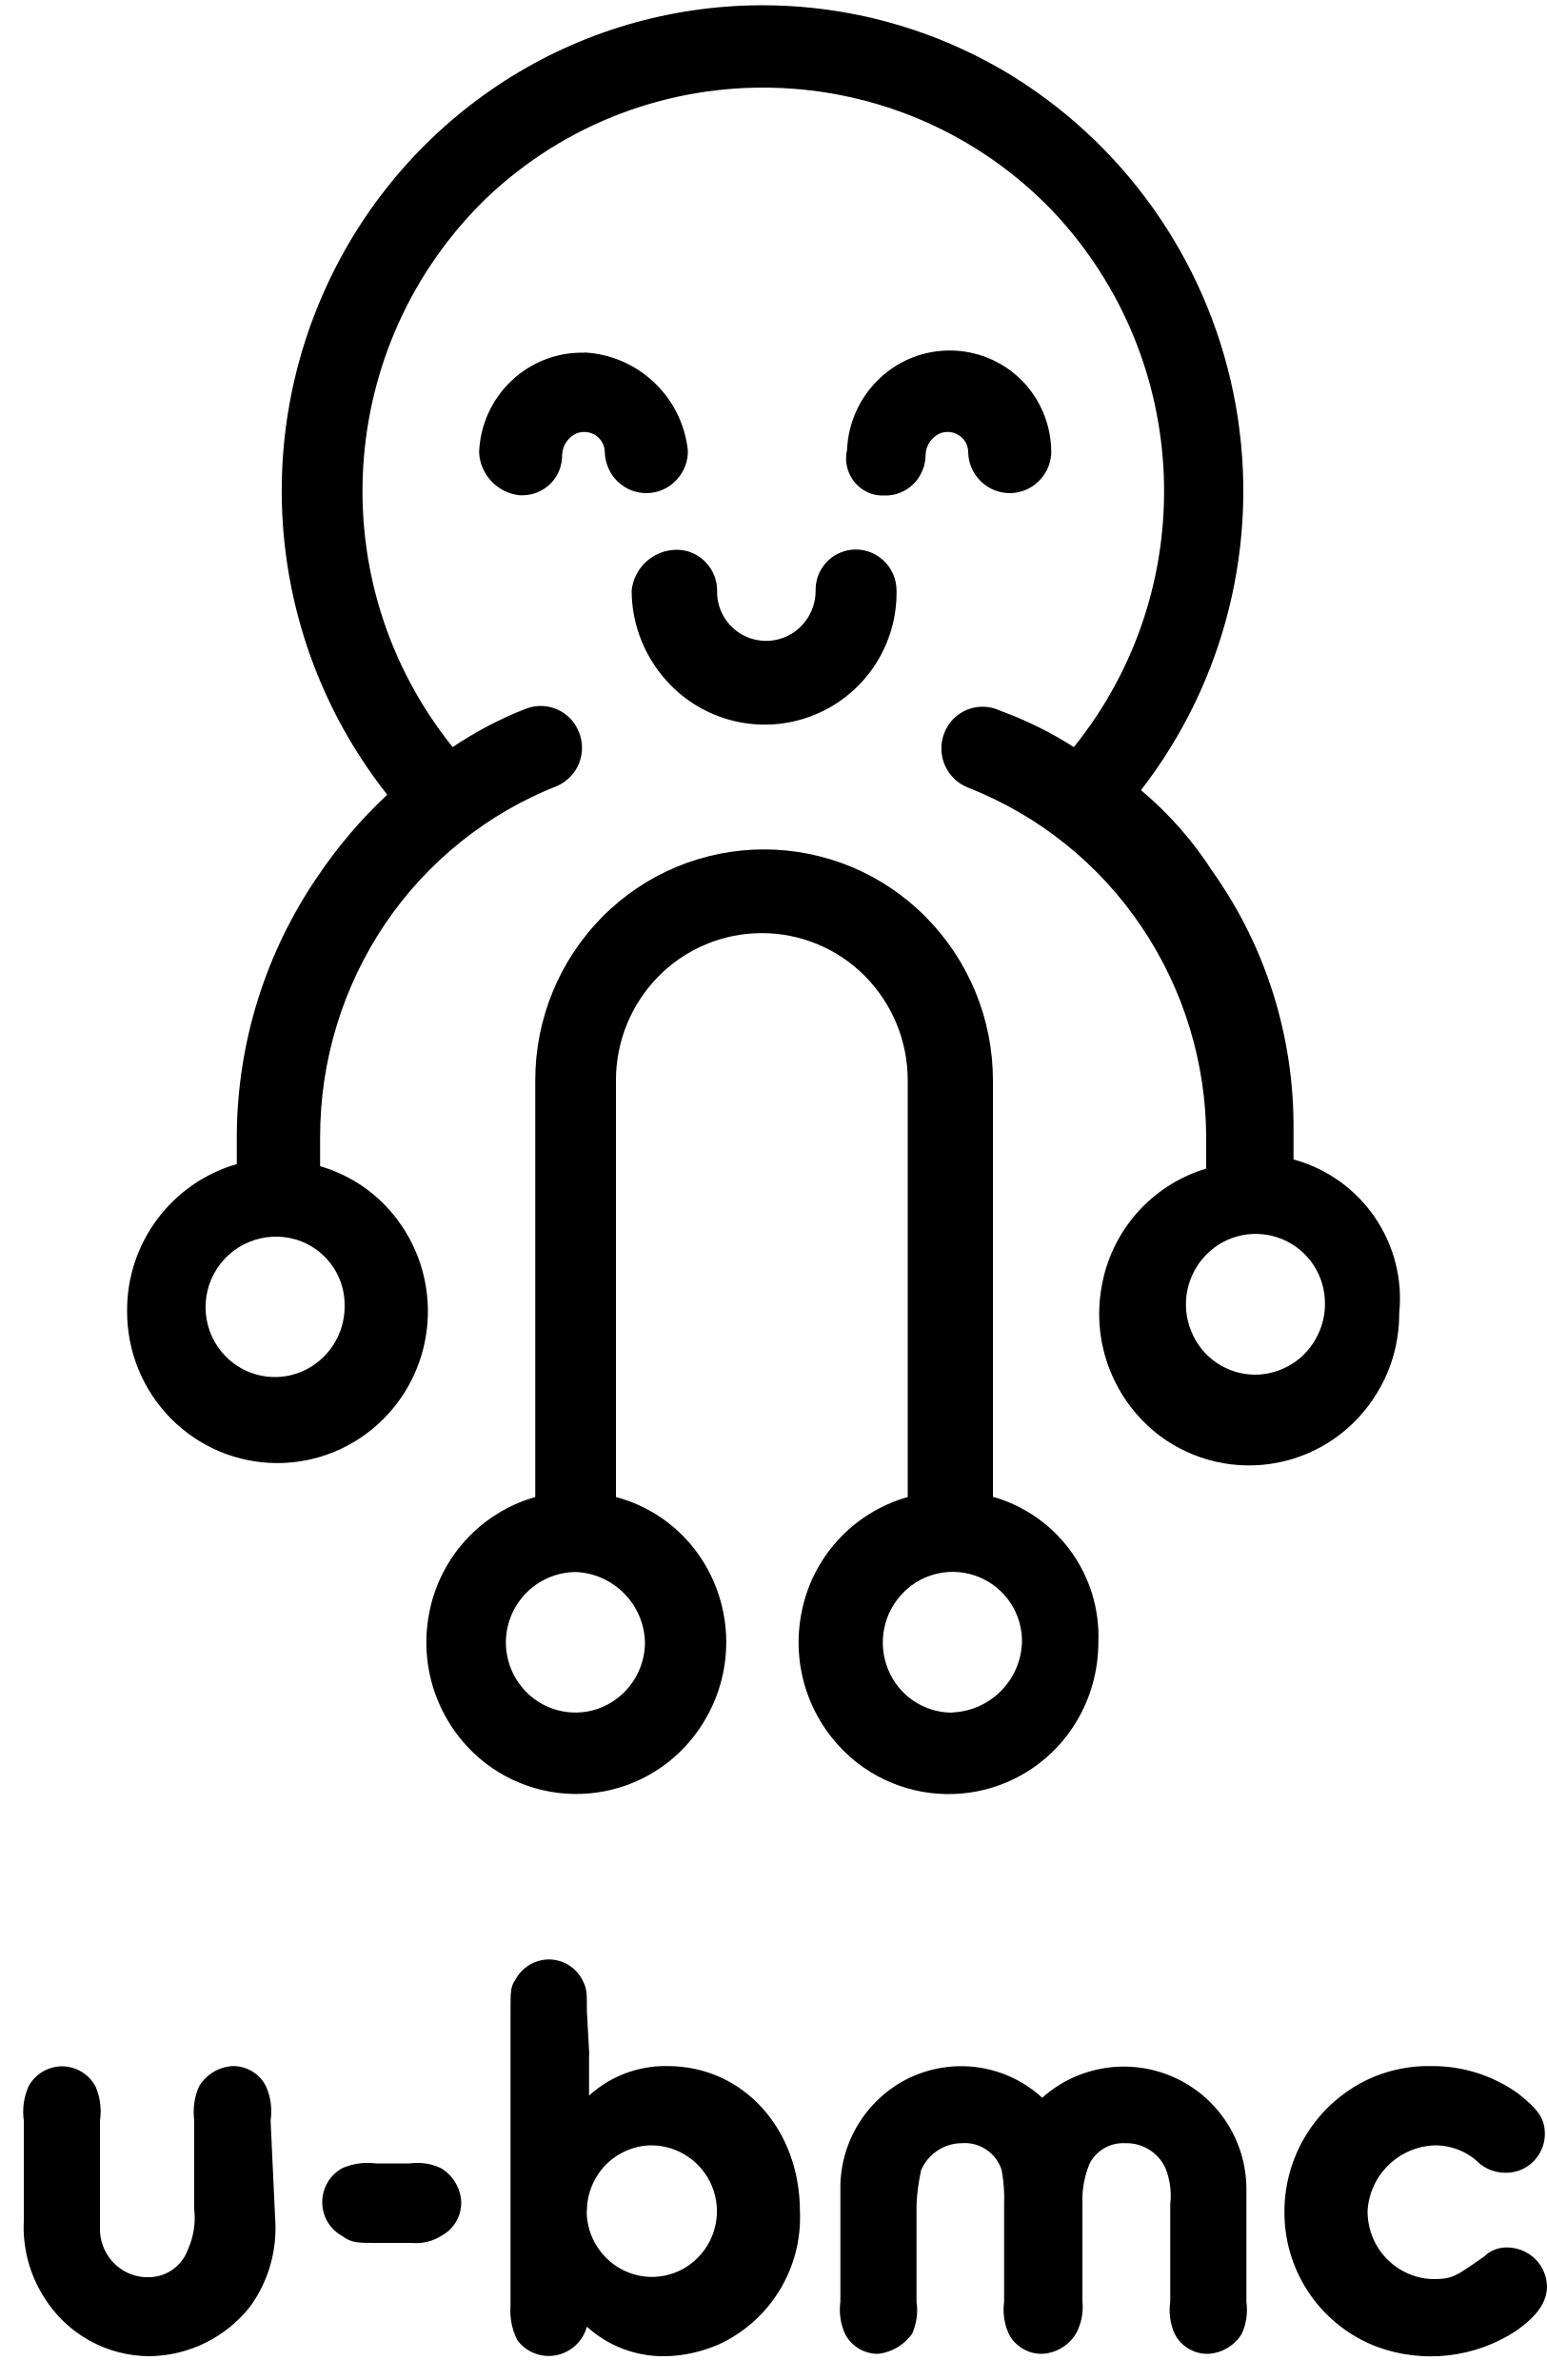
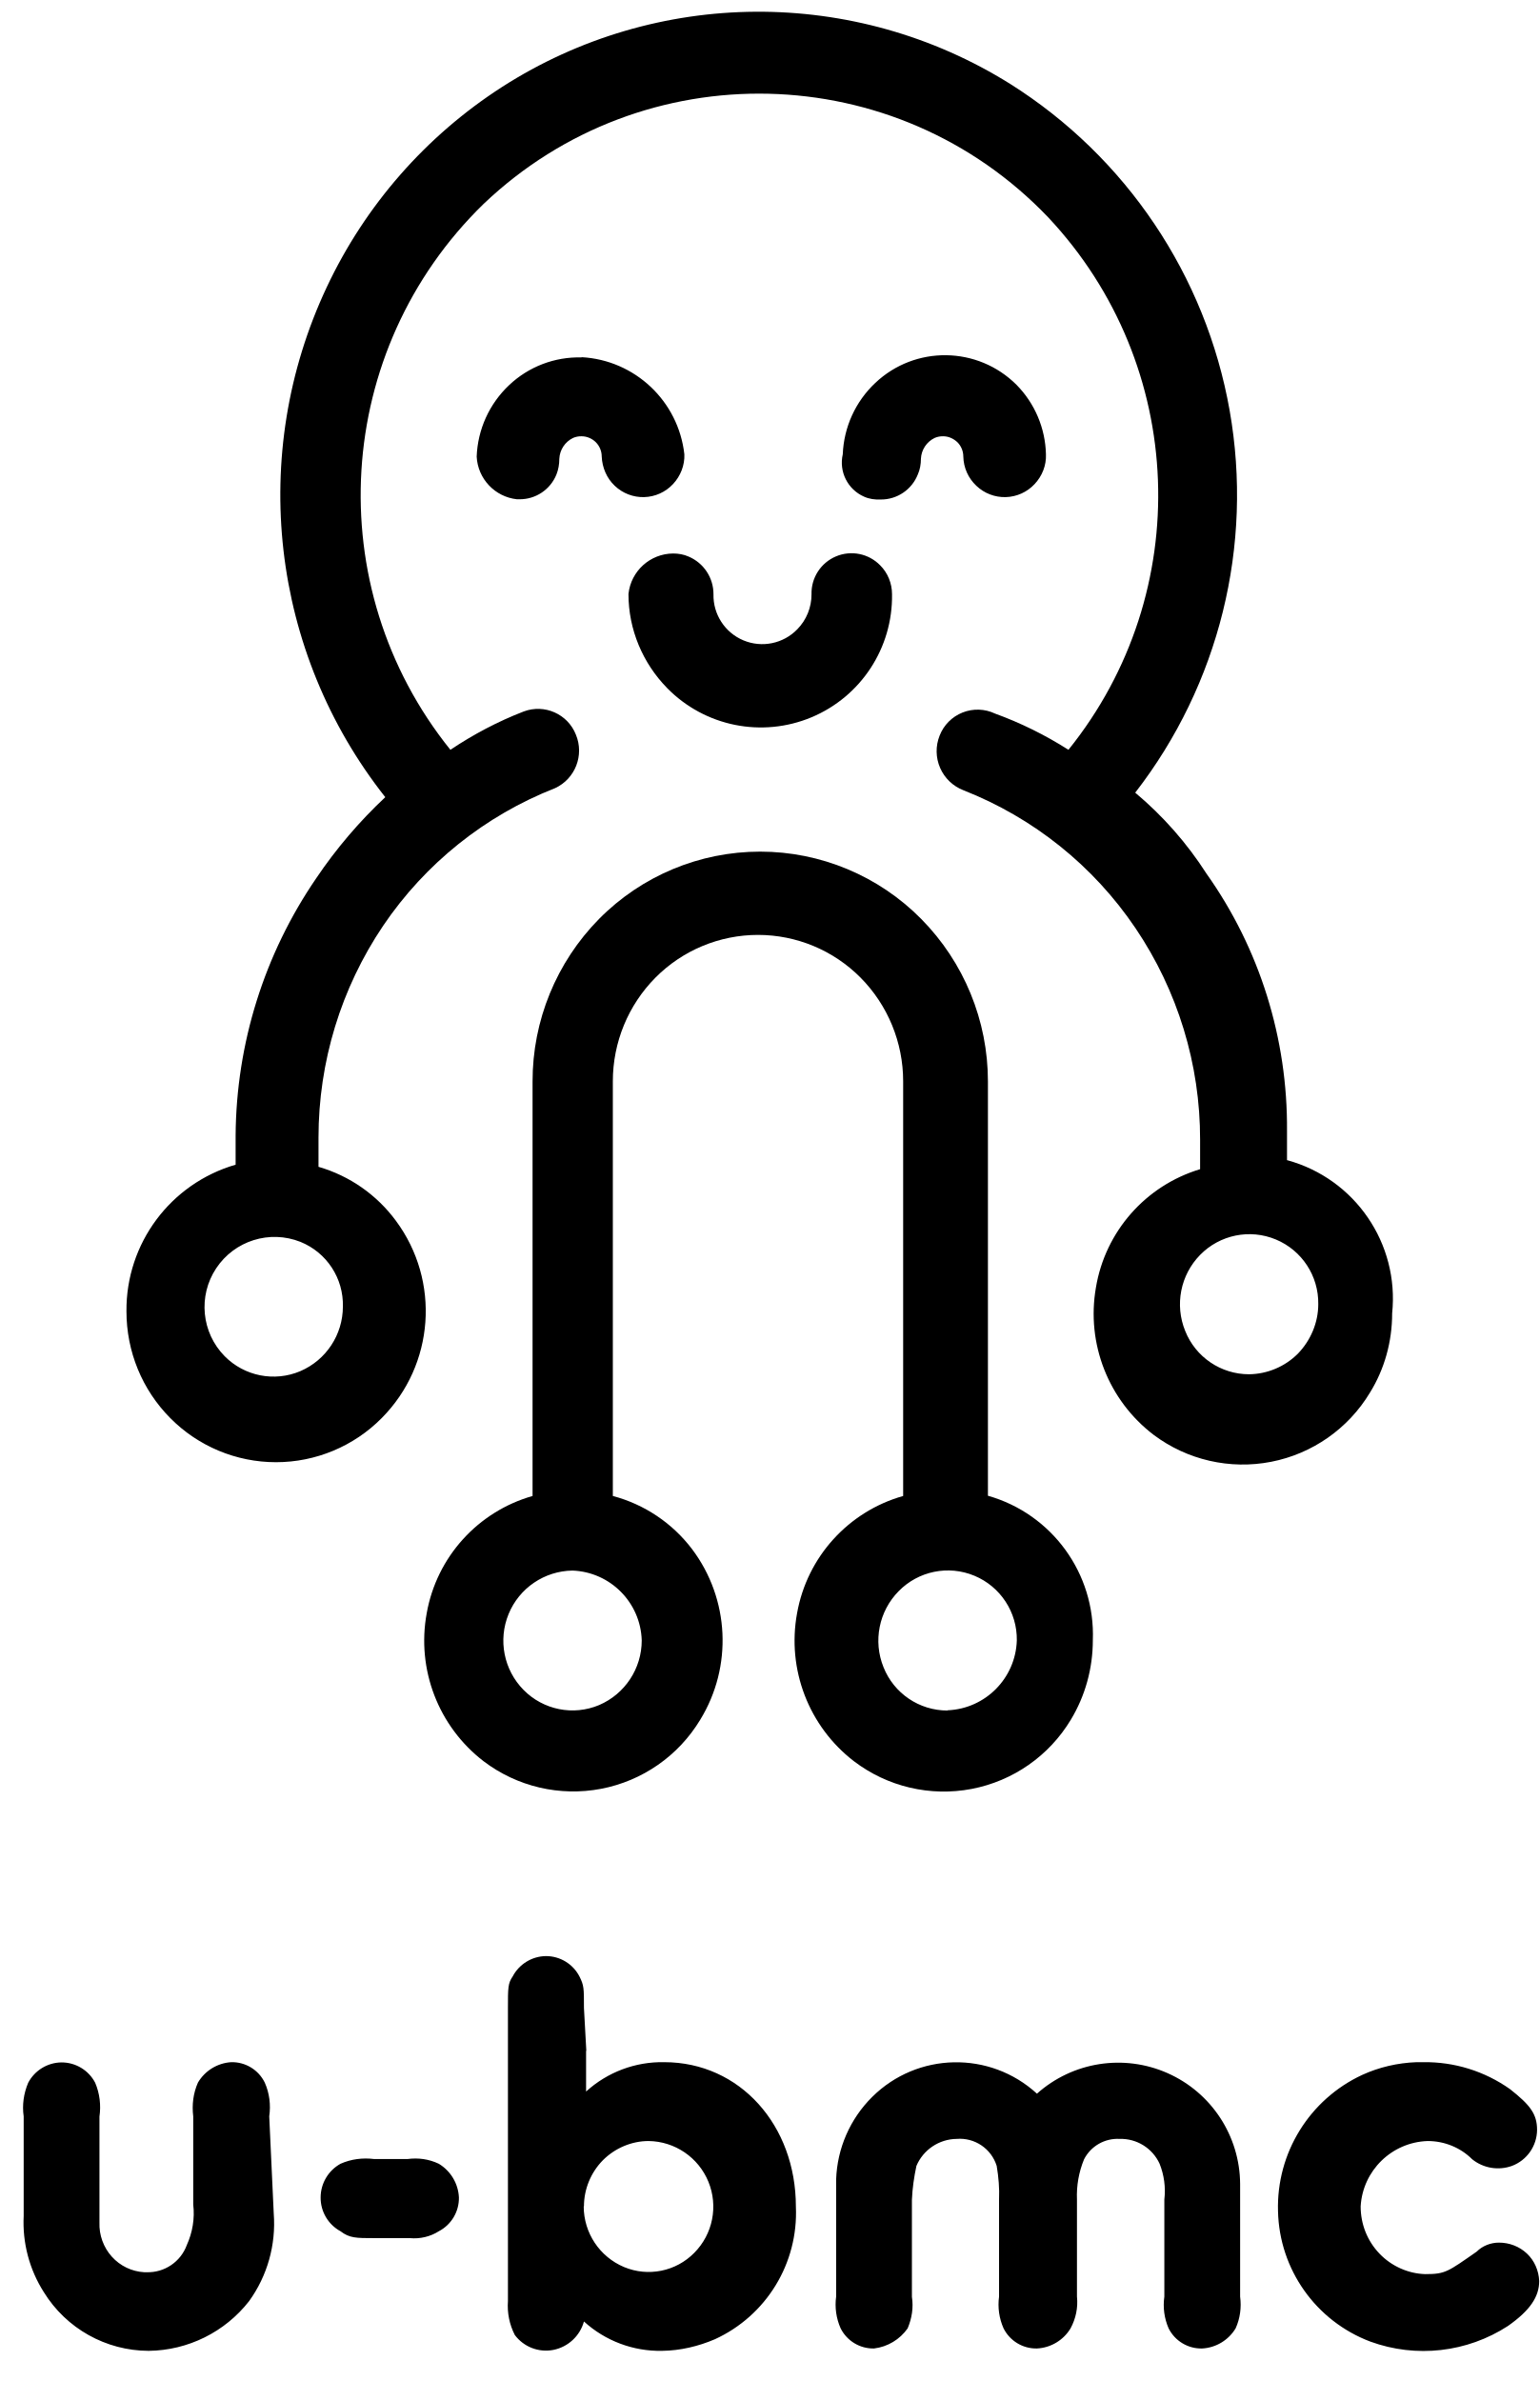
- <svg xmlns="http://www.w3.org/2000/svg" width="4rem" height="6.188rem" fill="none" viewBox="0 0 65 100">
+ <svg xmlns="http://www.w3.org/2000/svg" width="64" height="99" fill="none" viewBox="0 0 65 100">
  <path fill="currentColor" d="M54.35 48.72v-1.24c.03-3.89-1.15-7.69-3.4-10.86a15.07 15.07 0 0 0-3.01-3.42 20.52 20.52 0 0 0-5.28-29.93 20.05 20.05 0 0 0-21.46.13 20.34 20.34 0 0 0-7.4 8.45 20.6 20.6 0 0 0 2.47 21.54 20.03 20.03 0 0 0-2.92 3.43 19.44 19.44 0 0 0-3.4 10.85v1.24a6.39 6.39 0 0 0-4.61 6.19c0 1.7.66 3.31 1.85 4.51a6.28 6.28 0 0 0 8.93 0 6.41 6.41 0 0 0 .6-8.33A6.2 6.2 0 0 0 13.45 49v-1.23c0-3.2.95-6.31 2.73-8.95a15.66 15.66 0 0 1 7.26-5.81 1.75 1.75 0 0 0 .88-2.26 1.72 1.72 0 0 0-2.2-.98c-1.09.42-2.13.97-3.1 1.62a17.16 17.16 0 0 1 1.4-23.05 16.87 16.87 0 0 1 23.85.57 17.14 17.14 0 0 1 .85 22.48 15.8 15.8 0 0 0-3.1-1.53 1.72 1.72 0 0 0-2.34.93 1.77 1.77 0 0 0 1.01 2.31 15.67 15.67 0 0 1 7.26 5.82 15.91 15.91 0 0 1 2.73 8.94v1.24a6.3 6.3 0 0 0-4.4 5 6.43 6.43 0 0 0 2.44 6.22 6.27 6.27 0 0 0 9.13-1.78c.62-1 .94-2.16.94-3.35a6.06 6.06 0 0 0-4.43-6.47ZM14.48 54.9a2.97 2.97 0 0 1-1.8 2.73A2.9 2.9 0 0 1 9.49 57a2.96 2.96 0 0 1 3.2-4.83 2.87 2.87 0 0 1 1.79 2.74Zm38.27 2.86a2.9 2.9 0 0 1-2.7-1.83 2.98 2.98 0 0 1 .63-3.21 2.91 2.91 0 0 1 4.99 2.08c0 .78-.32 1.53-.86 2.09-.55.55-1.29.86-2.06.87Z" />
  <path fill="currentColor" d="M41.72 62.9V45.4a9.76 9.76 0 0 0-2.82-6.87 9.56 9.56 0 0 0-13.6 0 9.76 9.76 0 0 0-2.81 6.87V62.9a6.29 6.29 0 0 0-4.47 4.95 6.42 6.42 0 0 0 2.4 6.25 6.26 6.26 0 0 0 9.15-1.75 6.41 6.41 0 0 0-.34-7.2 6.19 6.19 0 0 0-3.35-2.25V45.39c0-1.65.65-3.22 1.8-4.38a6.1 6.1 0 0 1 8.66 0 6.22 6.22 0 0 1 1.8 4.38V62.9a6.29 6.29 0 0 0-4.48 4.95 6.42 6.42 0 0 0 2.4 6.25 6.26 6.26 0 0 0 9.16-1.75c.61-1.01.93-2.17.93-3.36a6.1 6.1 0 0 0-4.43-6.1ZM27.1 69a2.97 2.97 0 0 1-1.8 2.73 2.9 2.9 0 0 1-3.19-.64 2.96 2.96 0 0 1 2.07-5.04A3.04 3.04 0 0 1 27.1 69Zm12.91 2.96a2.9 2.9 0 0 1-2.7-1.83 2.98 2.98 0 0 1 .64-3.21A2.91 2.91 0 0 1 42.94 69a3.05 3.05 0 0 1-2.92 2.95ZM34.27 24.82a2.1 2.1 0 0 1-.6 1.48 2.06 2.06 0 0 1-3.54-1.48 1.72 1.72 0 0 0-1.05-1.59c-.2-.09-.43-.13-.65-.13a1.91 1.91 0 0 0-1.89 1.71c0 1.5.6 2.92 1.64 3.98a5.54 5.54 0 0 0 9.49-3.97c0-.46-.18-.9-.5-1.22a1.69 1.69 0 0 0-2.9 1.22ZM24.56 14.82a4.28 4.28 0 0 0-3.06 1.17 4.37 4.37 0 0 0-1.37 3.02 1.91 1.91 0 0 0 1.7 1.8h.1a1.67 1.67 0 0 0 1.57-1.05c.08-.2.12-.43.12-.66a1.03 1.03 0 0 1 .58-.88.85.85 0 0 1 .36-.07c.23 0 .45.1.6.25.16.16.25.38.25.6.02.47.21.92.55 1.24a1.73 1.73 0 0 0 2.46-.07c.32-.34.5-.8.48-1.26a4.62 4.62 0 0 0-4.34-4.1ZM37.2 20.82a1.67 1.67 0 0 0 1.56-1.06c.09-.2.13-.43.13-.66a1.03 1.03 0 0 1 .58-.88.85.85 0 0 1 .36-.07c.23 0 .44.1.6.25.16.16.25.38.25.6.01.48.21.92.55 1.24a1.73 1.73 0 0 0 2.46-.07c.32-.34.5-.79.48-1.26a4.32 4.32 0 0 0-1.24-2.93 4.28 4.28 0 0 0-5.97-.08 4.37 4.37 0 0 0-1.37 3.01 1.57 1.57 0 0 0 .9 1.79c.22.1.46.13.7.12ZM11.56 93.2a5.6 5.6 0 0 1-1.04 3.7A5.46 5.46 0 0 1 6.28 99a5.22 5.22 0 0 1-4.43-2.48A5.48 5.48 0 0 1 1 93.3v-4.2c-.07-.48 0-.97.19-1.42a1.61 1.61 0 0 1 1.41-.86 1.6 1.6 0 0 1 1.42.86c.19.45.25.94.18 1.43v4.47c-.02.53.17 1.05.52 1.44.36.4.85.63 1.37.66h.1a1.75 1.75 0 0 0 1.7-1.15c.24-.53.34-1.12.27-1.71V89.1c-.06-.49 0-.98.2-1.43a1.76 1.76 0 0 1 1.4-.86 1.54 1.54 0 0 1 1.42.86c.2.45.26.94.19 1.43l.19 4.1ZM17.21 90.9c.45-.06.9 0 1.32.2a1.76 1.76 0 0 1 .85 1.42 1.58 1.58 0 0 1-.85 1.43c-.36.23-.8.33-1.22.29H15.8c-.76 0-1.04 0-1.42-.29a1.61 1.61 0 0 1-.84-1.43 1.63 1.63 0 0 1 .84-1.42c.45-.2.94-.26 1.42-.2h1.41ZM24.75 86.33v1.72a4.76 4.76 0 0 1 3.3-1.24c3.2 0 5.56 2.67 5.56 6.1a5.87 5.87 0 0 1-3.42 5.6c-.7.3-1.46.48-2.23.49a4.76 4.76 0 0 1-3.3-1.24 1.68 1.68 0 0 1-1.29 1.2 1.64 1.64 0 0 1-1.63-.63 2.7 2.7 0 0 1-.29-1.43V84.52c0-.85 0-1.04.2-1.33a1.61 1.61 0 0 1 1.4-.86 1.59 1.59 0 0 1 1.42.86c.19.38.19.48.19 1.33l.1 1.81Zm-.1 6.57a2.78 2.78 0 0 0 1.7 2.56 2.7 2.7 0 0 0 2.97-.6 2.77 2.77 0 0 0-1.93-4.72c-.72 0-1.42.3-1.93.81-.51.52-.8 1.22-.8 1.95ZM35.31 91.76a5.15 5.15 0 0 1 1.52-3.48 5.04 5.04 0 0 1 6.96-.14 5.15 5.15 0 0 1 8.58 3.81v4.76c.06.46 0 .92-.19 1.34a1.76 1.76 0 0 1-1.41.85 1.54 1.54 0 0 1-1.42-.85 2.47 2.47 0 0 1-.18-1.34v-4.1a3.1 3.1 0 0 0-.2-1.51 1.8 1.8 0 0 0-1.69-1.05 1.59 1.59 0 0 0-1.5.86 4.02 4.02 0 0 0-.3 1.7v4.1c.05.47-.05.93-.27 1.34a1.76 1.76 0 0 1-1.42.85 1.54 1.54 0 0 1-1.41-.85 2.47 2.47 0 0 1-.19-1.34v-4.1c.02-.47-.02-.95-.1-1.42a1.63 1.63 0 0 0-1.69-1.14 1.87 1.87 0 0 0-1.7 1.14c-.1.47-.17.95-.19 1.43v4.1c.07.45 0 .9-.18 1.33a2.03 2.03 0 0 1-1.42.85 1.54 1.54 0 0 1-1.41-.85 2.47 2.47 0 0 1-.19-1.34v-4.95ZM63.77 87.95c.85.67 1.14 1.05 1.14 1.72a1.64 1.64 0 0 1-1.06 1.52 1.74 1.74 0 0 1-1.68-.28c-.5-.5-1.18-.77-1.88-.77a2.93 2.93 0 0 0-2.83 2.76c0 .75.28 1.46.8 2 .5.52 1.2.84 1.93.86.85 0 .95-.1 2.17-.95.25-.25.6-.38.94-.38.44 0 .86.16 1.18.46.32.3.5.72.52 1.16 0 .66-.38 1.24-1.32 1.9a6.55 6.55 0 0 1-5.81.66 6.03 6.03 0 0 1-3.9-5.51 6.15 6.15 0 0 1 3.55-5.75c.72-.33 1.5-.51 2.3-.54h.28c1.31-.02 2.6.38 3.67 1.14Z" />
</svg>
